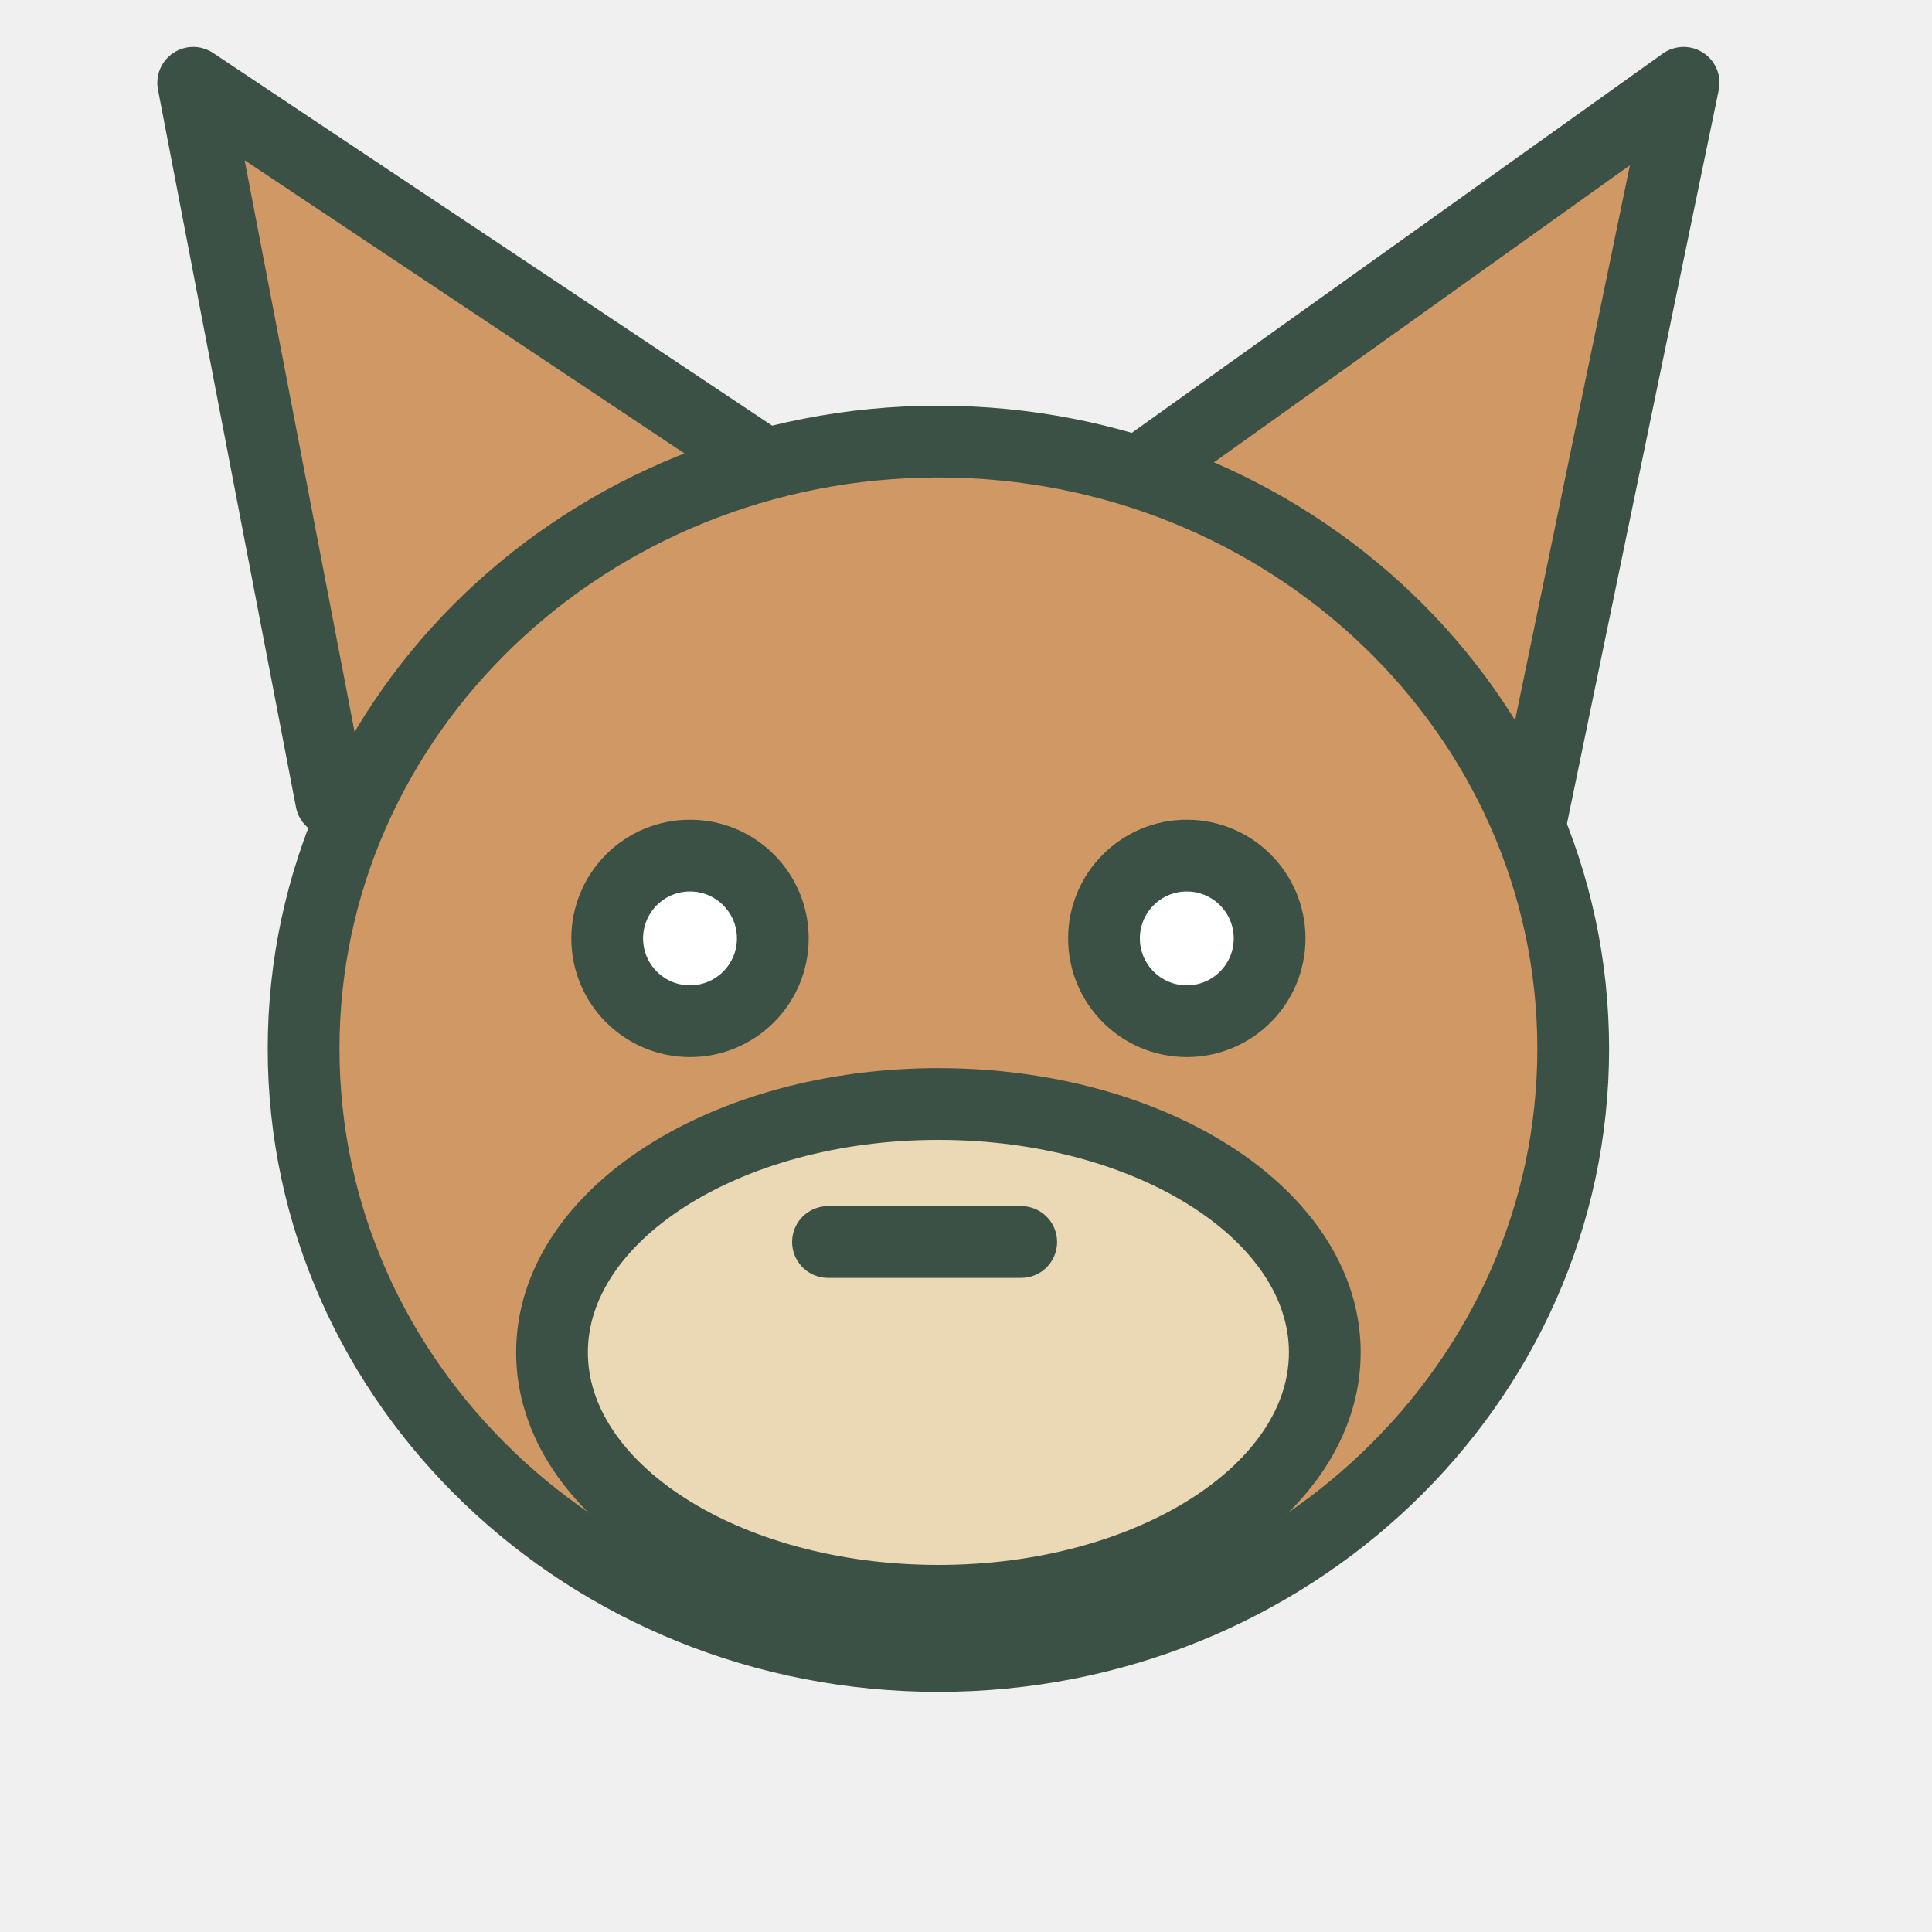
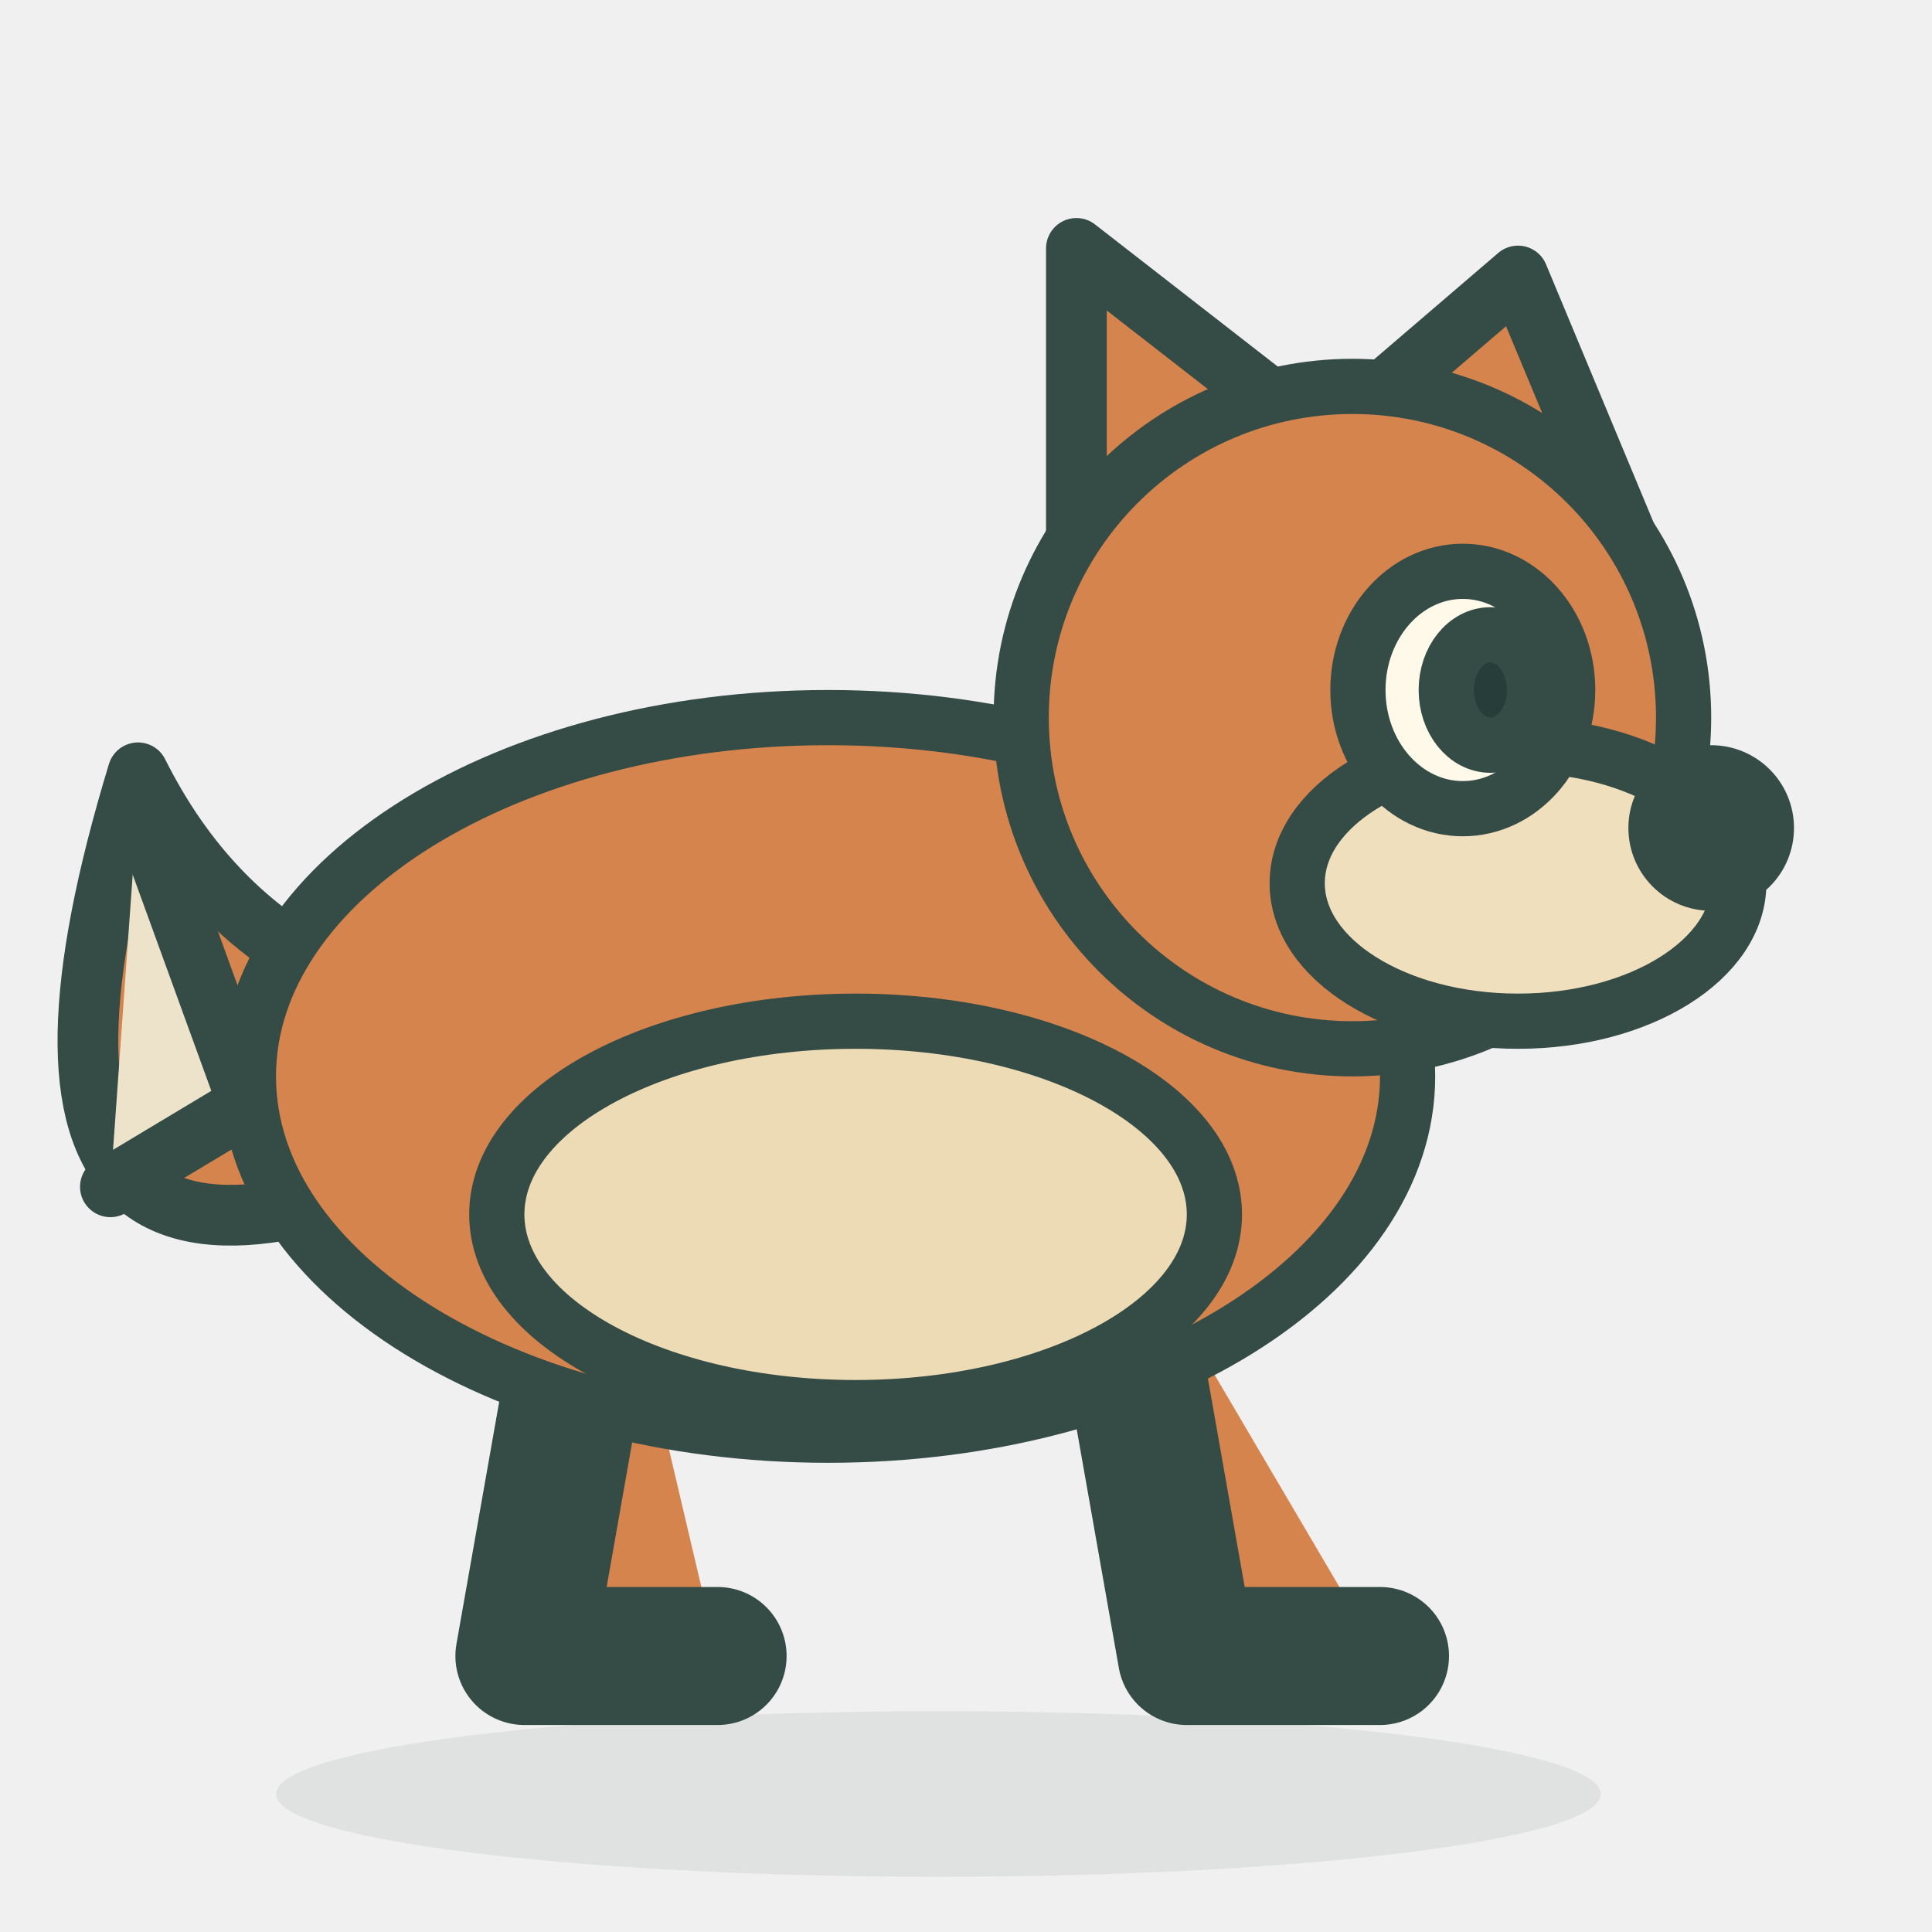
<svg xmlns="http://www.w3.org/2000/svg" viewBox="0 0 70 70">
-   <g stroke="#3c5146" stroke-width="2.6" stroke-linejoin="round" stroke-linecap="round" fill="none">
-     <path d="M12 29L7 3L28 17M40 18L61 3L55 32" fill="#cf9864" />
-     <ellipse cx="34" cy="38" rx="23" ry="22" fill="#cf9864" />
-     <ellipse cx="34" cy="49" rx="14" ry="9" fill="#ebd8b5" />
-     <circle cx="25" cy="34" r="3" fill="#fff" />
-     <circle cx="43" cy="34" r="3" fill="#fff" />
-     <path d="M30 45h7" />
-   </g>
+   <ellipse cx="34" cy="65" rx="24" ry="3" fill="#354b4515" />
+   <path d="M18 41Q-2 51 5 28Q10 38 23 37" fill="#d5844d" stroke="#354b45" stroke-width="2.2" stroke-linecap="round" stroke-linejoin="round" />
+   <path d="M5 29L9 40L4 43" fill="#ede3cb" stroke="#354b45" stroke-width="2.2" stroke-linecap="round" stroke-linejoin="round" />
+   <path d="M22 43L19 60L26 60" fill="#d5844d" stroke="#354b45" stroke-width="5" stroke-linecap="round" stroke-linejoin="round" />
+   <path d="M40 43L43 60L50 60" fill="#d5844d" stroke="#354b45" stroke-width="5" stroke-linecap="round" stroke-linejoin="round" />
+   <ellipse cx="30" cy="39" rx="21" ry="13" fill="#d5844d" stroke="#354b45" stroke-width="2" />
+   <ellipse cx="31" cy="44" rx="13" ry="7" fill="#eddbb6" stroke="#354b45" stroke-width="2" />
+   <path d="M39 21L39 9L48 16L55 10L60 22" fill="#d5844d" stroke="#354b45" stroke-width="2.2" stroke-linecap="round" stroke-linejoin="round" />
+   <ellipse cx="49" cy="26" rx="12" ry="12" fill="#d5844d" stroke="#354b45" stroke-width="2" />
+   <ellipse cx="55" cy="32" rx="8" ry="5" fill="#f0dfbd" stroke="#354b45" stroke-width="2" />
+   <ellipse cx="53" cy="25" rx="3.8" ry="4.3" fill="#fff9e9" stroke="#354b45" stroke-width="2" />
+   <ellipse cx="54" cy="25" rx="1.6" ry="2" fill="#273d3a" stroke="#354b45" stroke-width="2" />
+   <ellipse cx="62" cy="30" rx="2" ry="2" fill="#354b45" stroke="#354b45" stroke-width="2" />
</svg>
